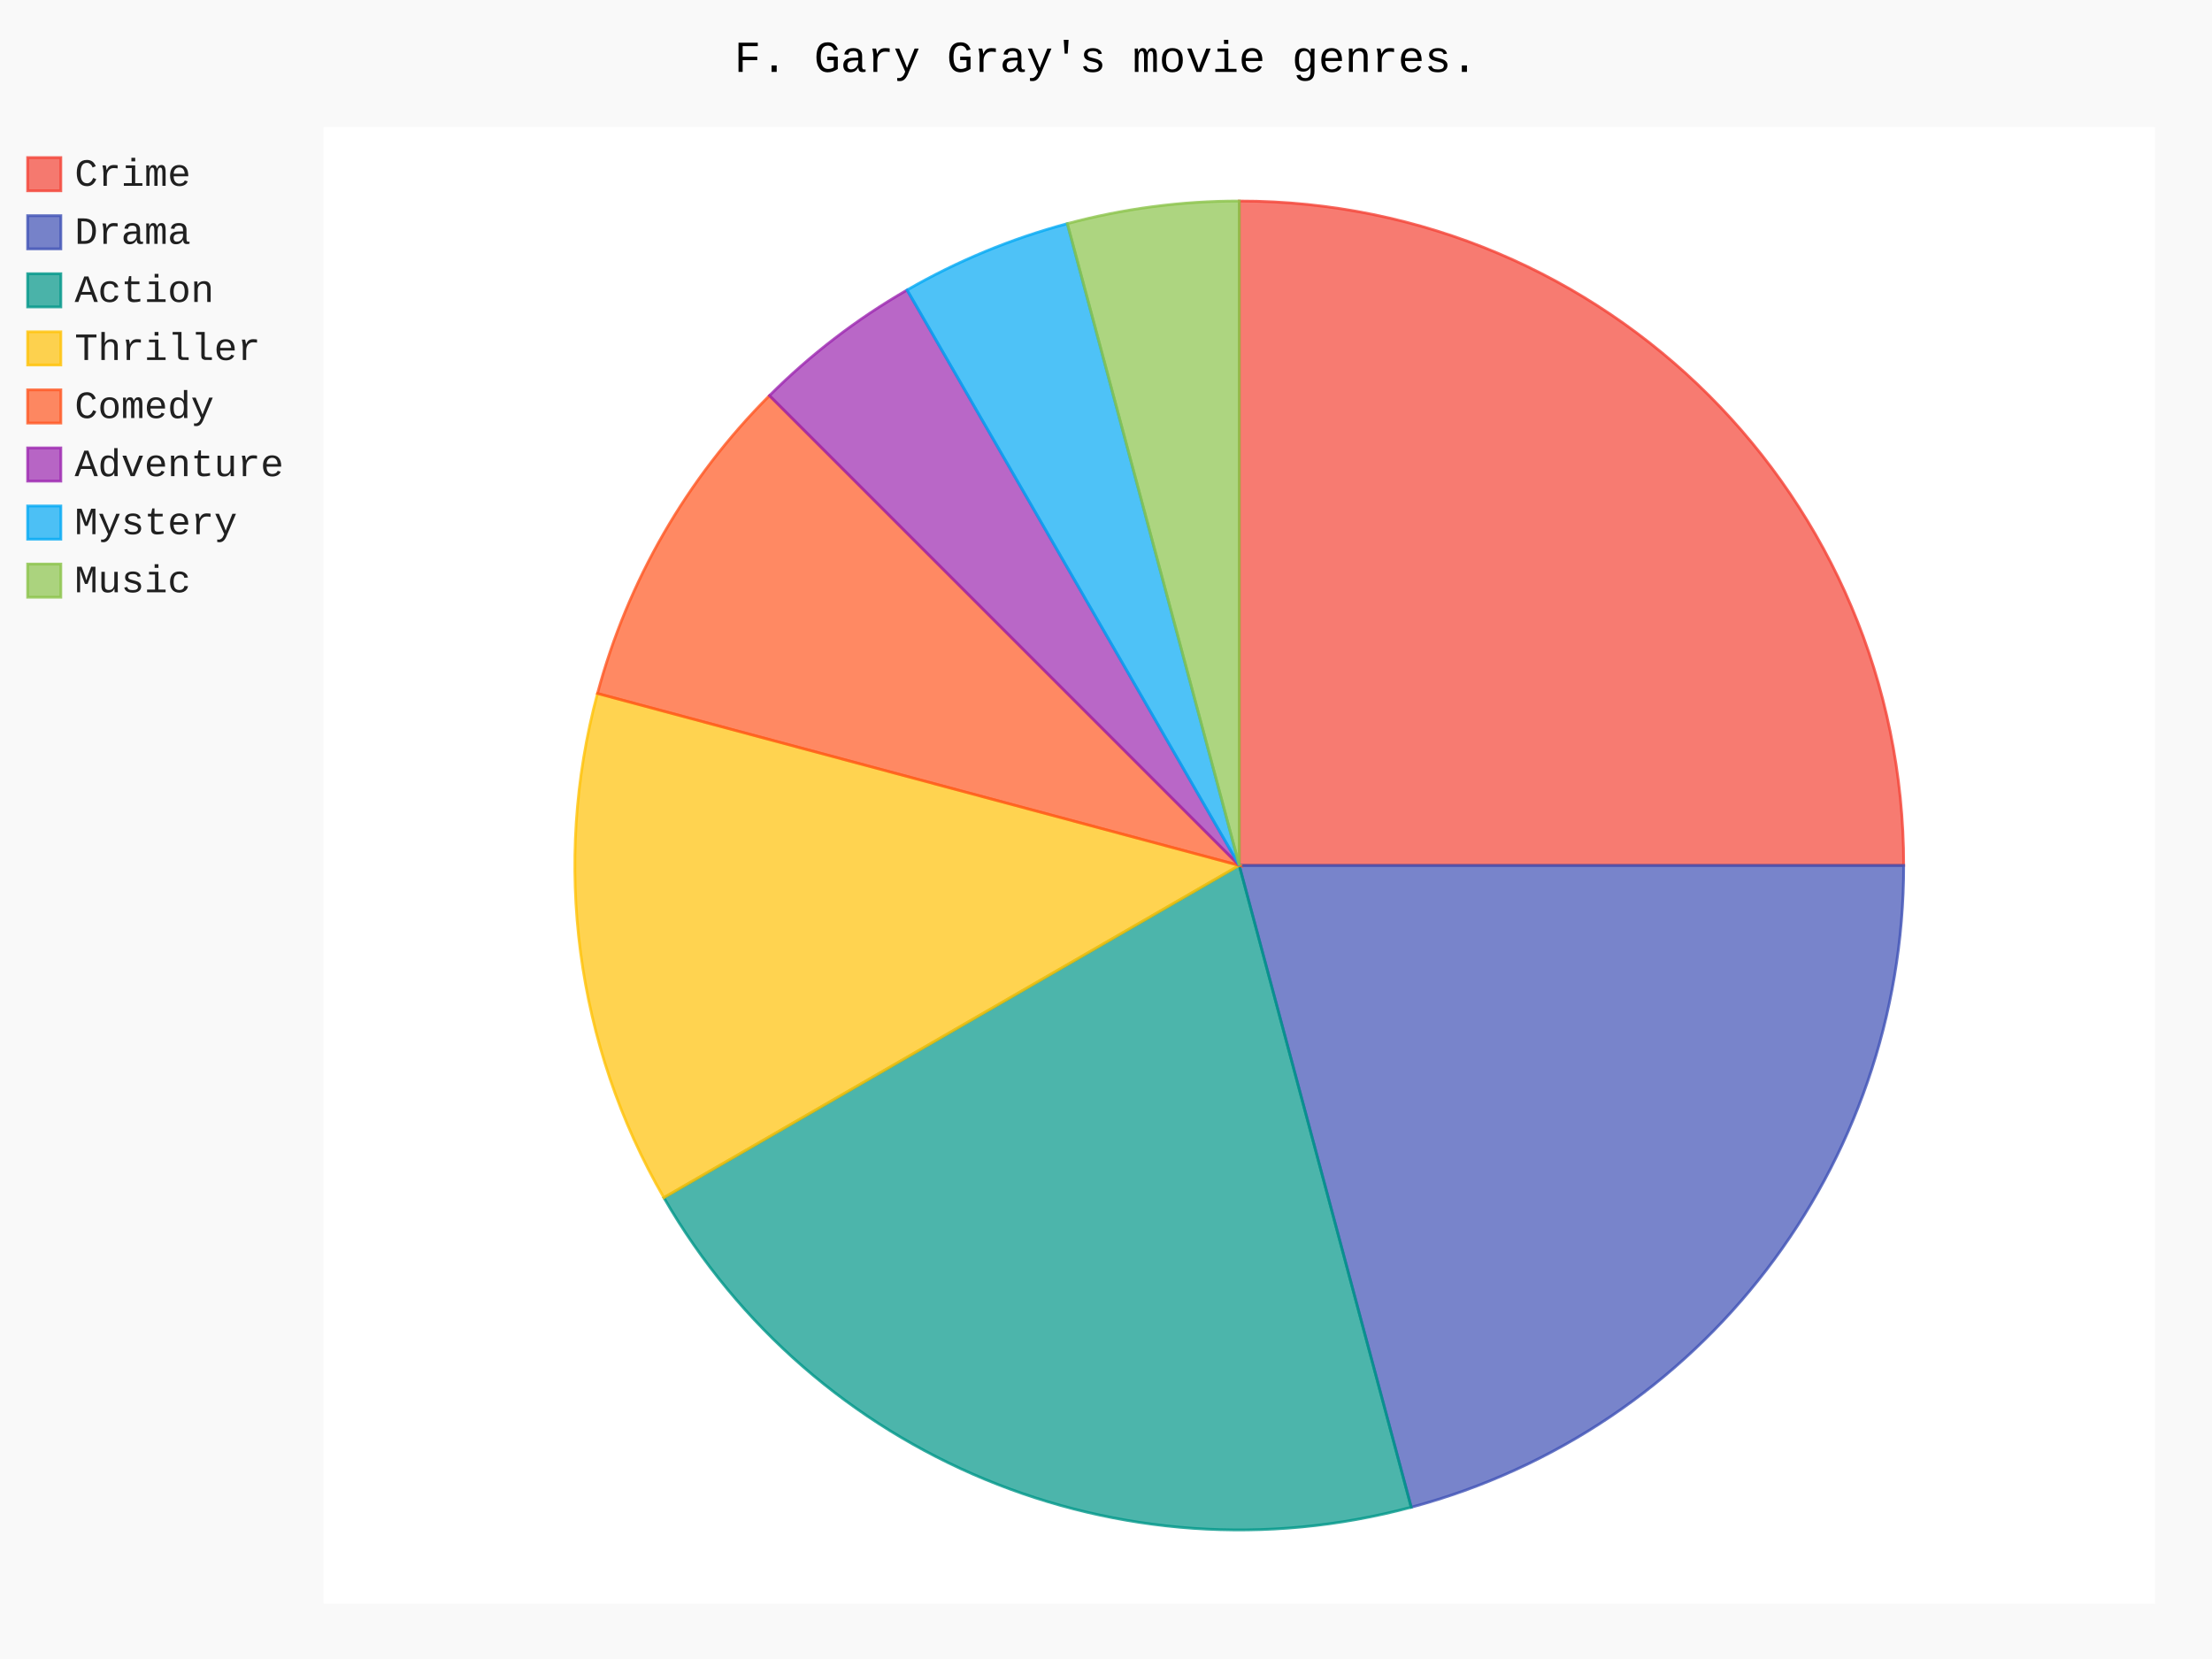
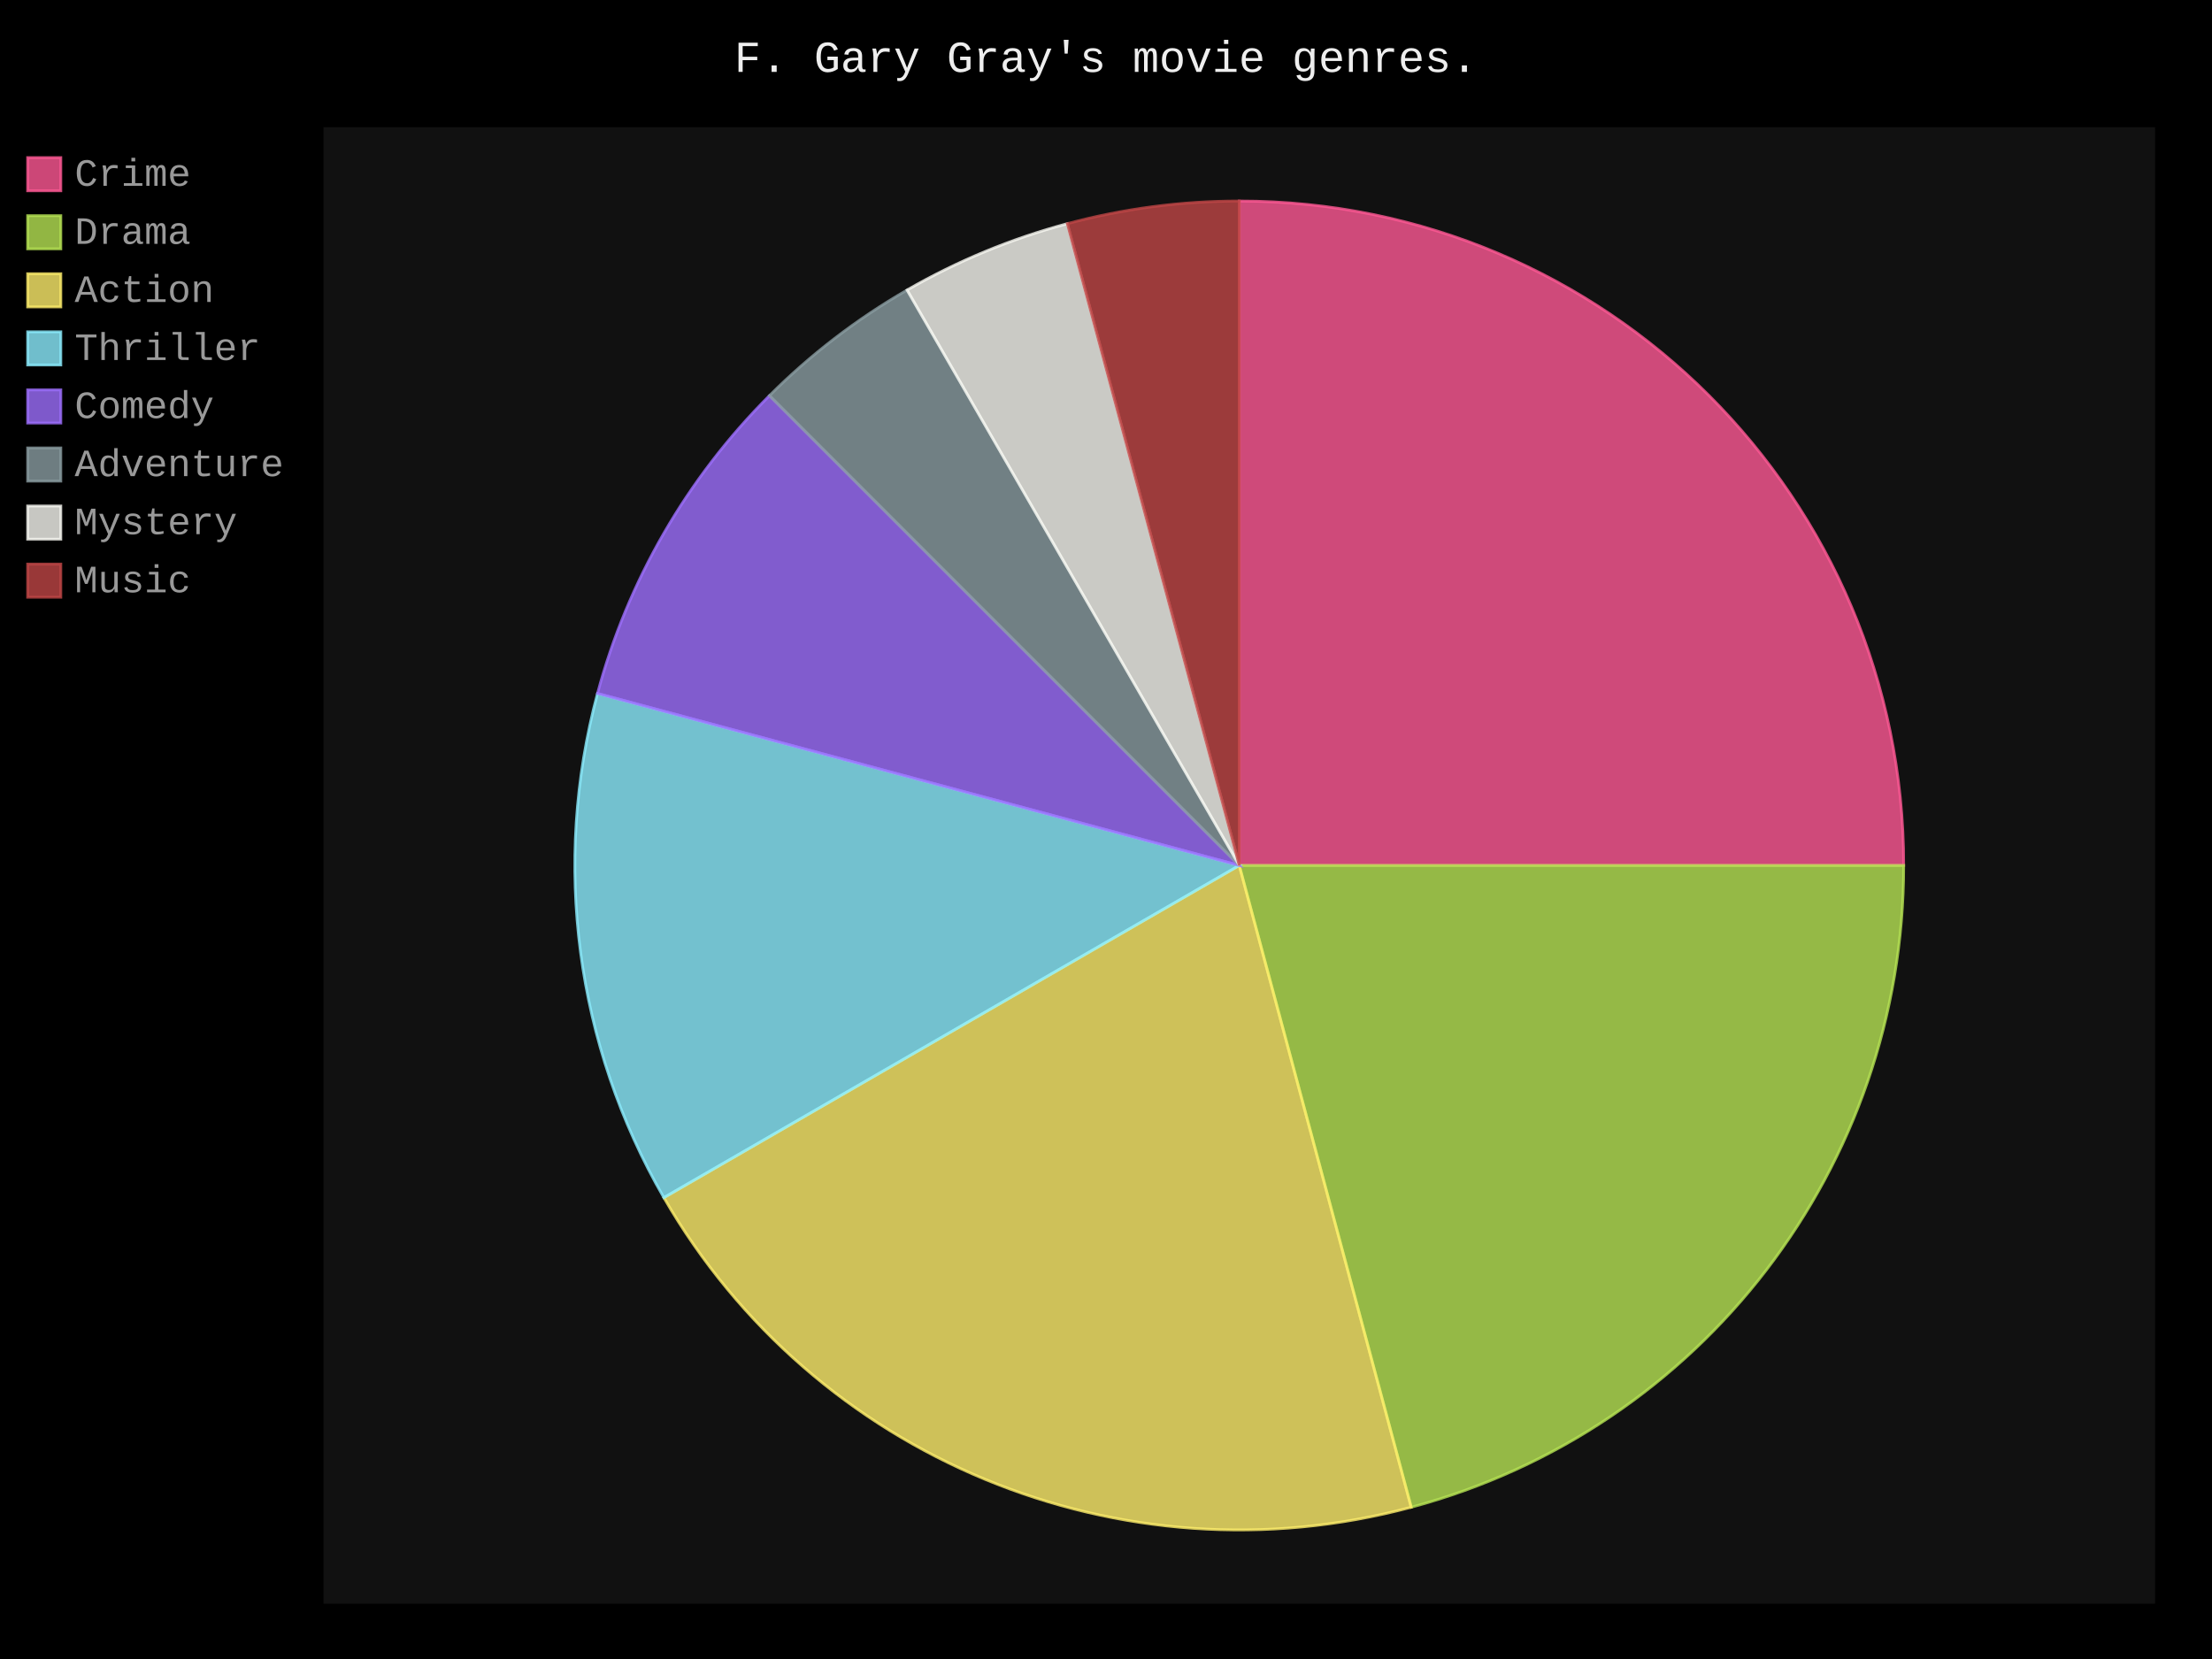
- <svg xmlns="http://www.w3.org/2000/svg" id="chart-f845d67c-236a-4586-b327-bf2072cf8e49" class="pygal-chart" viewBox="0 0 800 600">
+ <svg xmlns="http://www.w3.org/2000/svg" id="chart-15e3921e-1eee-44df-a055-0b54baac570f" class="pygal-chart" viewBox="0 0 800 600">
  <defs>
-     <style type="text/css">#chart-f845d67c-236a-4586-b327-bf2072cf8e49{-webkit-user-select:none;-webkit-font-smoothing:antialiased;font-family:Consolas,"Liberation Mono",Menlo,Courier,monospace}#chart-f845d67c-236a-4586-b327-bf2072cf8e49 .title{font-family:Consolas,"Liberation Mono",Menlo,Courier,monospace;font-size:16px}#chart-f845d67c-236a-4586-b327-bf2072cf8e49 .legends .legend text{font-family:Consolas,"Liberation Mono",Menlo,Courier,monospace;font-size:14px}#chart-f845d67c-236a-4586-b327-bf2072cf8e49 .axis text{font-family:Consolas,"Liberation Mono",Menlo,Courier,monospace;font-size:10px}#chart-f845d67c-236a-4586-b327-bf2072cf8e49 .axis text.major{font-family:Consolas,"Liberation Mono",Menlo,Courier,monospace;font-size:10px}#chart-f845d67c-236a-4586-b327-bf2072cf8e49 .text-overlay text.value{font-family:Consolas,"Liberation Mono",Menlo,Courier,monospace;font-size:16px}#chart-f845d67c-236a-4586-b327-bf2072cf8e49 .text-overlay text.label{font-family:Consolas,"Liberation Mono",Menlo,Courier,monospace;font-size:10px}#chart-f845d67c-236a-4586-b327-bf2072cf8e49 .tooltip{font-family:Consolas,"Liberation Mono",Menlo,Courier,monospace;font-size:14px}#chart-f845d67c-236a-4586-b327-bf2072cf8e49 text.no_data{font-family:Consolas,"Liberation Mono",Menlo,Courier,monospace;font-size:64px}
- #chart-f845d67c-236a-4586-b327-bf2072cf8e49{background-color:rgba(249,249,249,1)}#chart-f845d67c-236a-4586-b327-bf2072cf8e49 path,#chart-f845d67c-236a-4586-b327-bf2072cf8e49 line,#chart-f845d67c-236a-4586-b327-bf2072cf8e49 rect,#chart-f845d67c-236a-4586-b327-bf2072cf8e49 circle{-webkit-transition:150ms;-moz-transition:150ms;transition:150ms}#chart-f845d67c-236a-4586-b327-bf2072cf8e49 .graph &gt; .background{fill:rgba(249,249,249,1)}#chart-f845d67c-236a-4586-b327-bf2072cf8e49 .plot &gt; .background{fill:rgba(255,255,255,1)}#chart-f845d67c-236a-4586-b327-bf2072cf8e49 .graph{fill:rgba(0,0,0,.87)}#chart-f845d67c-236a-4586-b327-bf2072cf8e49 text.no_data{fill:rgba(0,0,0,1)}#chart-f845d67c-236a-4586-b327-bf2072cf8e49 .title{fill:rgba(0,0,0,1)}#chart-f845d67c-236a-4586-b327-bf2072cf8e49 .legends .legend text{fill:rgba(0,0,0,.87)}#chart-f845d67c-236a-4586-b327-bf2072cf8e49 .legends .legend:hover text{fill:rgba(0,0,0,1)}#chart-f845d67c-236a-4586-b327-bf2072cf8e49 .axis .line{stroke:rgba(0,0,0,1)}#chart-f845d67c-236a-4586-b327-bf2072cf8e49 .axis .guide.line{stroke:rgba(0,0,0,.54)}#chart-f845d67c-236a-4586-b327-bf2072cf8e49 .axis .major.line{stroke:rgba(0,0,0,.87)}#chart-f845d67c-236a-4586-b327-bf2072cf8e49 .axis text.major{fill:rgba(0,0,0,1)}#chart-f845d67c-236a-4586-b327-bf2072cf8e49 .axis.y .guides:hover .guide.line,#chart-f845d67c-236a-4586-b327-bf2072cf8e49 .line-graph .axis.x .guides:hover .guide.line,#chart-f845d67c-236a-4586-b327-bf2072cf8e49 .stackedline-graph .axis.x .guides:hover .guide.line,#chart-f845d67c-236a-4586-b327-bf2072cf8e49 .xy-graph .axis.x .guides:hover .guide.line{stroke:rgba(0,0,0,1)}#chart-f845d67c-236a-4586-b327-bf2072cf8e49 .axis .guides:hover text{fill:rgba(0,0,0,1)}#chart-f845d67c-236a-4586-b327-bf2072cf8e49 .reactive{fill-opacity:.7;stroke-opacity:.8}#chart-f845d67c-236a-4586-b327-bf2072cf8e49 .ci{stroke:rgba(0,0,0,.87)}#chart-f845d67c-236a-4586-b327-bf2072cf8e49 .reactive.active,#chart-f845d67c-236a-4586-b327-bf2072cf8e49 .active .reactive{fill-opacity:.8;stroke-opacity:.9;stroke-width:4}#chart-f845d67c-236a-4586-b327-bf2072cf8e49 .ci .reactive.active{stroke-width:1.5}#chart-f845d67c-236a-4586-b327-bf2072cf8e49 .series text{fill:rgba(0,0,0,1)}#chart-f845d67c-236a-4586-b327-bf2072cf8e49 .tooltip rect{fill:rgba(255,255,255,1);stroke:rgba(0,0,0,1);-webkit-transition:opacity 150ms;-moz-transition:opacity 150ms;transition:opacity 150ms}#chart-f845d67c-236a-4586-b327-bf2072cf8e49 .tooltip .label{fill:rgba(0,0,0,.87)}#chart-f845d67c-236a-4586-b327-bf2072cf8e49 .tooltip .label{fill:rgba(0,0,0,.87)}#chart-f845d67c-236a-4586-b327-bf2072cf8e49 .tooltip .legend{font-size:.8em;fill:rgba(0,0,0,.54)}#chart-f845d67c-236a-4586-b327-bf2072cf8e49 .tooltip .x_label{font-size:.6em;fill:rgba(0,0,0,1)}#chart-f845d67c-236a-4586-b327-bf2072cf8e49 .tooltip .xlink{font-size:.5em;text-decoration:underline}#chart-f845d67c-236a-4586-b327-bf2072cf8e49 .tooltip .value{font-size:1.5em}#chart-f845d67c-236a-4586-b327-bf2072cf8e49 .bound{font-size:.5em}#chart-f845d67c-236a-4586-b327-bf2072cf8e49 .max-value{font-size:.75em;fill:rgba(0,0,0,.54)}#chart-f845d67c-236a-4586-b327-bf2072cf8e49 .map-element{fill:rgba(255,255,255,1);stroke:rgba(0,0,0,.54) !important}#chart-f845d67c-236a-4586-b327-bf2072cf8e49 .map-element .reactive{fill-opacity:inherit;stroke-opacity:inherit}#chart-f845d67c-236a-4586-b327-bf2072cf8e49 .color-0,#chart-f845d67c-236a-4586-b327-bf2072cf8e49 .color-0 a:visited{stroke:#F44336;fill:#F44336}#chart-f845d67c-236a-4586-b327-bf2072cf8e49 .color-1,#chart-f845d67c-236a-4586-b327-bf2072cf8e49 .color-1 a:visited{stroke:#3F51B5;fill:#3F51B5}#chart-f845d67c-236a-4586-b327-bf2072cf8e49 .color-2,#chart-f845d67c-236a-4586-b327-bf2072cf8e49 .color-2 a:visited{stroke:#009688;fill:#009688}#chart-f845d67c-236a-4586-b327-bf2072cf8e49 .color-3,#chart-f845d67c-236a-4586-b327-bf2072cf8e49 .color-3 a:visited{stroke:#FFC107;fill:#FFC107}#chart-f845d67c-236a-4586-b327-bf2072cf8e49 .color-4,#chart-f845d67c-236a-4586-b327-bf2072cf8e49 .color-4 a:visited{stroke:#FF5722;fill:#FF5722}#chart-f845d67c-236a-4586-b327-bf2072cf8e49 .color-5,#chart-f845d67c-236a-4586-b327-bf2072cf8e49 .color-5 a:visited{stroke:#9C27B0;fill:#9C27B0}#chart-f845d67c-236a-4586-b327-bf2072cf8e49 .color-6,#chart-f845d67c-236a-4586-b327-bf2072cf8e49 .color-6 a:visited{stroke:#03A9F4;fill:#03A9F4}#chart-f845d67c-236a-4586-b327-bf2072cf8e49 .color-7,#chart-f845d67c-236a-4586-b327-bf2072cf8e49 .color-7 a:visited{stroke:#8BC34A;fill:#8BC34A}#chart-f845d67c-236a-4586-b327-bf2072cf8e49 .text-overlay .color-0 text{fill:black}#chart-f845d67c-236a-4586-b327-bf2072cf8e49 .text-overlay .color-1 text{fill:black}#chart-f845d67c-236a-4586-b327-bf2072cf8e49 .text-overlay .color-2 text{fill:black}#chart-f845d67c-236a-4586-b327-bf2072cf8e49 .text-overlay .color-3 text{fill:black}#chart-f845d67c-236a-4586-b327-bf2072cf8e49 .text-overlay .color-4 text{fill:black}#chart-f845d67c-236a-4586-b327-bf2072cf8e49 .text-overlay .color-5 text{fill:black}#chart-f845d67c-236a-4586-b327-bf2072cf8e49 .text-overlay .color-6 text{fill:black}#chart-f845d67c-236a-4586-b327-bf2072cf8e49 .text-overlay .color-7 text{fill:black}
- #chart-f845d67c-236a-4586-b327-bf2072cf8e49 text.no_data{text-anchor:middle}#chart-f845d67c-236a-4586-b327-bf2072cf8e49 .guide.line{fill:none}#chart-f845d67c-236a-4586-b327-bf2072cf8e49 .centered{text-anchor:middle}#chart-f845d67c-236a-4586-b327-bf2072cf8e49 .title{text-anchor:middle}#chart-f845d67c-236a-4586-b327-bf2072cf8e49 .legends .legend text{fill-opacity:1}#chart-f845d67c-236a-4586-b327-bf2072cf8e49 .axis.x text{text-anchor:middle}#chart-f845d67c-236a-4586-b327-bf2072cf8e49 .axis.x:not(.web) text[transform]{text-anchor:start}#chart-f845d67c-236a-4586-b327-bf2072cf8e49 .axis.x:not(.web) text[transform].backwards{text-anchor:end}#chart-f845d67c-236a-4586-b327-bf2072cf8e49 .axis.y text{text-anchor:end}#chart-f845d67c-236a-4586-b327-bf2072cf8e49 .axis.y text[transform].backwards{text-anchor:start}#chart-f845d67c-236a-4586-b327-bf2072cf8e49 .axis.y2 text{text-anchor:start}#chart-f845d67c-236a-4586-b327-bf2072cf8e49 .axis.y2 text[transform].backwards{text-anchor:end}#chart-f845d67c-236a-4586-b327-bf2072cf8e49 .axis .guide.line{stroke-dasharray:4,4}#chart-f845d67c-236a-4586-b327-bf2072cf8e49 .axis .major.guide.line{stroke-dasharray:6,6}#chart-f845d67c-236a-4586-b327-bf2072cf8e49 .horizontal .axis.y .guide.line,#chart-f845d67c-236a-4586-b327-bf2072cf8e49 .horizontal .axis.y2 .guide.line,#chart-f845d67c-236a-4586-b327-bf2072cf8e49 .vertical .axis.x .guide.line{opacity:0}#chart-f845d67c-236a-4586-b327-bf2072cf8e49 .horizontal .axis.always_show .guide.line,#chart-f845d67c-236a-4586-b327-bf2072cf8e49 .vertical .axis.always_show .guide.line{opacity:1 !important}#chart-f845d67c-236a-4586-b327-bf2072cf8e49 .axis.y .guides:hover .guide.line,#chart-f845d67c-236a-4586-b327-bf2072cf8e49 .axis.y2 .guides:hover .guide.line,#chart-f845d67c-236a-4586-b327-bf2072cf8e49 .axis.x .guides:hover .guide.line{opacity:1}#chart-f845d67c-236a-4586-b327-bf2072cf8e49 .axis .guides:hover text{opacity:1}#chart-f845d67c-236a-4586-b327-bf2072cf8e49 .nofill{fill:none}#chart-f845d67c-236a-4586-b327-bf2072cf8e49 .subtle-fill{fill-opacity:.2}#chart-f845d67c-236a-4586-b327-bf2072cf8e49 .dot{stroke-width:1px;fill-opacity:1}#chart-f845d67c-236a-4586-b327-bf2072cf8e49 .dot.active{stroke-width:5px}#chart-f845d67c-236a-4586-b327-bf2072cf8e49 .dot.negative{fill:transparent}#chart-f845d67c-236a-4586-b327-bf2072cf8e49 text,#chart-f845d67c-236a-4586-b327-bf2072cf8e49 tspan{stroke:none !important}#chart-f845d67c-236a-4586-b327-bf2072cf8e49 .series text.active{opacity:1}#chart-f845d67c-236a-4586-b327-bf2072cf8e49 .tooltip rect{fill-opacity:.95;stroke-width:.5}#chart-f845d67c-236a-4586-b327-bf2072cf8e49 .tooltip text{fill-opacity:1}#chart-f845d67c-236a-4586-b327-bf2072cf8e49 .showable{visibility:hidden}#chart-f845d67c-236a-4586-b327-bf2072cf8e49 .showable.shown{visibility:visible}#chart-f845d67c-236a-4586-b327-bf2072cf8e49 .gauge-background{fill:rgba(229,229,229,1);stroke:none}#chart-f845d67c-236a-4586-b327-bf2072cf8e49 .bg-lines{stroke:rgba(249,249,249,1);stroke-width:2px}</style>
+     <style type="text/css">#chart-15e3921e-1eee-44df-a055-0b54baac570f{-webkit-user-select:none;-webkit-font-smoothing:antialiased;font-family:Consolas,"Liberation Mono",Menlo,Courier,monospace}#chart-15e3921e-1eee-44df-a055-0b54baac570f .title{font-family:Consolas,"Liberation Mono",Menlo,Courier,monospace;font-size:16px}#chart-15e3921e-1eee-44df-a055-0b54baac570f .legends .legend text{font-family:Consolas,"Liberation Mono",Menlo,Courier,monospace;font-size:14px}#chart-15e3921e-1eee-44df-a055-0b54baac570f .axis text{font-family:Consolas,"Liberation Mono",Menlo,Courier,monospace;font-size:10px}#chart-15e3921e-1eee-44df-a055-0b54baac570f .axis text.major{font-family:Consolas,"Liberation Mono",Menlo,Courier,monospace;font-size:10px}#chart-15e3921e-1eee-44df-a055-0b54baac570f .text-overlay text.value{font-family:Consolas,"Liberation Mono",Menlo,Courier,monospace;font-size:16px}#chart-15e3921e-1eee-44df-a055-0b54baac570f .text-overlay text.label{font-family:Consolas,"Liberation Mono",Menlo,Courier,monospace;font-size:10px}#chart-15e3921e-1eee-44df-a055-0b54baac570f .tooltip{font-family:Consolas,"Liberation Mono",Menlo,Courier,monospace;font-size:14px}#chart-15e3921e-1eee-44df-a055-0b54baac570f text.no_data{font-family:Consolas,"Liberation Mono",Menlo,Courier,monospace;font-size:64px}
+ #chart-15e3921e-1eee-44df-a055-0b54baac570f{background-color:black}#chart-15e3921e-1eee-44df-a055-0b54baac570f path,#chart-15e3921e-1eee-44df-a055-0b54baac570f line,#chart-15e3921e-1eee-44df-a055-0b54baac570f rect,#chart-15e3921e-1eee-44df-a055-0b54baac570f circle{-webkit-transition:250ms;-moz-transition:250ms;transition:250ms}#chart-15e3921e-1eee-44df-a055-0b54baac570f .graph &gt; .background{fill:black}#chart-15e3921e-1eee-44df-a055-0b54baac570f .plot &gt; .background{fill:#111}#chart-15e3921e-1eee-44df-a055-0b54baac570f .graph{fill:#999}#chart-15e3921e-1eee-44df-a055-0b54baac570f text.no_data{fill:#eee}#chart-15e3921e-1eee-44df-a055-0b54baac570f .title{fill:#eee}#chart-15e3921e-1eee-44df-a055-0b54baac570f .legends .legend text{fill:#999}#chart-15e3921e-1eee-44df-a055-0b54baac570f .legends .legend:hover text{fill:#eee}#chart-15e3921e-1eee-44df-a055-0b54baac570f .axis .line{stroke:#eee}#chart-15e3921e-1eee-44df-a055-0b54baac570f .axis .guide.line{stroke:#555}#chart-15e3921e-1eee-44df-a055-0b54baac570f .axis .major.line{stroke:#999}#chart-15e3921e-1eee-44df-a055-0b54baac570f .axis text.major{fill:#eee}#chart-15e3921e-1eee-44df-a055-0b54baac570f .axis.y .guides:hover .guide.line,#chart-15e3921e-1eee-44df-a055-0b54baac570f .line-graph .axis.x .guides:hover .guide.line,#chart-15e3921e-1eee-44df-a055-0b54baac570f .stackedline-graph .axis.x .guides:hover .guide.line,#chart-15e3921e-1eee-44df-a055-0b54baac570f .xy-graph .axis.x .guides:hover .guide.line{stroke:#eee}#chart-15e3921e-1eee-44df-a055-0b54baac570f .axis .guides:hover text{fill:#eee}#chart-15e3921e-1eee-44df-a055-0b54baac570f .reactive{fill-opacity:.8;stroke-opacity:.8}#chart-15e3921e-1eee-44df-a055-0b54baac570f .ci{stroke:#999}#chart-15e3921e-1eee-44df-a055-0b54baac570f .reactive.active,#chart-15e3921e-1eee-44df-a055-0b54baac570f .active .reactive{fill-opacity:.4;stroke-opacity:.9;stroke-width:4}#chart-15e3921e-1eee-44df-a055-0b54baac570f .ci .reactive.active{stroke-width:1.5}#chart-15e3921e-1eee-44df-a055-0b54baac570f .series text{fill:#eee}#chart-15e3921e-1eee-44df-a055-0b54baac570f .tooltip rect{fill:#111;stroke:#eee;-webkit-transition:opacity 250ms;-moz-transition:opacity 250ms;transition:opacity 250ms}#chart-15e3921e-1eee-44df-a055-0b54baac570f .tooltip .label{fill:#999}#chart-15e3921e-1eee-44df-a055-0b54baac570f .tooltip .label{fill:#999}#chart-15e3921e-1eee-44df-a055-0b54baac570f .tooltip .legend{font-size:.8em;fill:#555}#chart-15e3921e-1eee-44df-a055-0b54baac570f .tooltip .x_label{font-size:.6em;fill:#eee}#chart-15e3921e-1eee-44df-a055-0b54baac570f .tooltip .xlink{font-size:.5em;text-decoration:underline}#chart-15e3921e-1eee-44df-a055-0b54baac570f .tooltip .value{font-size:1.5em}#chart-15e3921e-1eee-44df-a055-0b54baac570f .bound{font-size:.5em}#chart-15e3921e-1eee-44df-a055-0b54baac570f .max-value{font-size:.75em;fill:#555}#chart-15e3921e-1eee-44df-a055-0b54baac570f .map-element{fill:#111;stroke:#555 !important}#chart-15e3921e-1eee-44df-a055-0b54baac570f .map-element .reactive{fill-opacity:inherit;stroke-opacity:inherit}#chart-15e3921e-1eee-44df-a055-0b54baac570f .color-0,#chart-15e3921e-1eee-44df-a055-0b54baac570f .color-0 a:visited{stroke:#ff5995;fill:#ff5995}#chart-15e3921e-1eee-44df-a055-0b54baac570f .color-1,#chart-15e3921e-1eee-44df-a055-0b54baac570f .color-1 a:visited{stroke:#b6e354;fill:#b6e354}#chart-15e3921e-1eee-44df-a055-0b54baac570f .color-2,#chart-15e3921e-1eee-44df-a055-0b54baac570f .color-2 a:visited{stroke:#feed6c;fill:#feed6c}#chart-15e3921e-1eee-44df-a055-0b54baac570f .color-3,#chart-15e3921e-1eee-44df-a055-0b54baac570f .color-3 a:visited{stroke:#8cedff;fill:#8cedff}#chart-15e3921e-1eee-44df-a055-0b54baac570f .color-4,#chart-15e3921e-1eee-44df-a055-0b54baac570f .color-4 a:visited{stroke:#9e6ffe;fill:#9e6ffe}#chart-15e3921e-1eee-44df-a055-0b54baac570f .color-5,#chart-15e3921e-1eee-44df-a055-0b54baac570f .color-5 a:visited{stroke:#899ca1;fill:#899ca1}#chart-15e3921e-1eee-44df-a055-0b54baac570f .color-6,#chart-15e3921e-1eee-44df-a055-0b54baac570f .color-6 a:visited{stroke:#f8f8f2;fill:#f8f8f2}#chart-15e3921e-1eee-44df-a055-0b54baac570f .color-7,#chart-15e3921e-1eee-44df-a055-0b54baac570f .color-7 a:visited{stroke:#bf4646;fill:#bf4646}#chart-15e3921e-1eee-44df-a055-0b54baac570f .text-overlay .color-0 text{fill:black}#chart-15e3921e-1eee-44df-a055-0b54baac570f .text-overlay .color-1 text{fill:black}#chart-15e3921e-1eee-44df-a055-0b54baac570f .text-overlay .color-2 text{fill:black}#chart-15e3921e-1eee-44df-a055-0b54baac570f .text-overlay .color-3 text{fill:black}#chart-15e3921e-1eee-44df-a055-0b54baac570f .text-overlay .color-4 text{fill:black}#chart-15e3921e-1eee-44df-a055-0b54baac570f .text-overlay .color-5 text{fill:black}#chart-15e3921e-1eee-44df-a055-0b54baac570f .text-overlay .color-6 text{fill:black}#chart-15e3921e-1eee-44df-a055-0b54baac570f .text-overlay .color-7 text{fill:black}
+ #chart-15e3921e-1eee-44df-a055-0b54baac570f text.no_data{text-anchor:middle}#chart-15e3921e-1eee-44df-a055-0b54baac570f .guide.line{fill:none}#chart-15e3921e-1eee-44df-a055-0b54baac570f .centered{text-anchor:middle}#chart-15e3921e-1eee-44df-a055-0b54baac570f .title{text-anchor:middle}#chart-15e3921e-1eee-44df-a055-0b54baac570f .legends .legend text{fill-opacity:1}#chart-15e3921e-1eee-44df-a055-0b54baac570f .axis.x text{text-anchor:middle}#chart-15e3921e-1eee-44df-a055-0b54baac570f .axis.x:not(.web) text[transform]{text-anchor:start}#chart-15e3921e-1eee-44df-a055-0b54baac570f .axis.x:not(.web) text[transform].backwards{text-anchor:end}#chart-15e3921e-1eee-44df-a055-0b54baac570f .axis.y text{text-anchor:end}#chart-15e3921e-1eee-44df-a055-0b54baac570f .axis.y text[transform].backwards{text-anchor:start}#chart-15e3921e-1eee-44df-a055-0b54baac570f .axis.y2 text{text-anchor:start}#chart-15e3921e-1eee-44df-a055-0b54baac570f .axis.y2 text[transform].backwards{text-anchor:end}#chart-15e3921e-1eee-44df-a055-0b54baac570f .axis .guide.line{stroke-dasharray:4,4}#chart-15e3921e-1eee-44df-a055-0b54baac570f .axis .major.guide.line{stroke-dasharray:6,6}#chart-15e3921e-1eee-44df-a055-0b54baac570f .horizontal .axis.y .guide.line,#chart-15e3921e-1eee-44df-a055-0b54baac570f .horizontal .axis.y2 .guide.line,#chart-15e3921e-1eee-44df-a055-0b54baac570f .vertical .axis.x .guide.line{opacity:0}#chart-15e3921e-1eee-44df-a055-0b54baac570f .horizontal .axis.always_show .guide.line,#chart-15e3921e-1eee-44df-a055-0b54baac570f .vertical .axis.always_show .guide.line{opacity:1 !important}#chart-15e3921e-1eee-44df-a055-0b54baac570f .axis.y .guides:hover .guide.line,#chart-15e3921e-1eee-44df-a055-0b54baac570f .axis.y2 .guides:hover .guide.line,#chart-15e3921e-1eee-44df-a055-0b54baac570f .axis.x .guides:hover .guide.line{opacity:1}#chart-15e3921e-1eee-44df-a055-0b54baac570f .axis .guides:hover text{opacity:1}#chart-15e3921e-1eee-44df-a055-0b54baac570f .nofill{fill:none}#chart-15e3921e-1eee-44df-a055-0b54baac570f .subtle-fill{fill-opacity:.2}#chart-15e3921e-1eee-44df-a055-0b54baac570f .dot{stroke-width:1px;fill-opacity:1}#chart-15e3921e-1eee-44df-a055-0b54baac570f .dot.active{stroke-width:5px}#chart-15e3921e-1eee-44df-a055-0b54baac570f .dot.negative{fill:transparent}#chart-15e3921e-1eee-44df-a055-0b54baac570f text,#chart-15e3921e-1eee-44df-a055-0b54baac570f tspan{stroke:none !important}#chart-15e3921e-1eee-44df-a055-0b54baac570f .series text.active{opacity:1}#chart-15e3921e-1eee-44df-a055-0b54baac570f .tooltip rect{fill-opacity:.95;stroke-width:.5}#chart-15e3921e-1eee-44df-a055-0b54baac570f .tooltip text{fill-opacity:1}#chart-15e3921e-1eee-44df-a055-0b54baac570f .showable{visibility:hidden}#chart-15e3921e-1eee-44df-a055-0b54baac570f .showable.shown{visibility:visible}#chart-15e3921e-1eee-44df-a055-0b54baac570f .gauge-background{fill:rgba(229,229,229,1);stroke:none}#chart-15e3921e-1eee-44df-a055-0b54baac570f .bg-lines{stroke:black;stroke-width:2px}</style>
  </defs>
  <g class="graph pie-graph vertical">
    <rect class="background" height="600" width="800" x="0" y="0" />
    <g class="plot" transform="translate(117, 46)">
      <rect class="background" height="534" width="662.4" x="0" y="0" />
      <g class="series serie-0 color-0">
        <g class="slices">
          <g class="slice">
            <path class="slice reactive tooltip-trigger" d="M331.2 26.7 A240.3 240.3 0 0 1 571.5 267 L331.2 267 A0 0 0 0 0 331.2 267 z" />
          </g>
        </g>
      </g>
      <g class="series serie-1 color-1">
        <g class="slices">
          <g class="slice">
            <path class="slice reactive tooltip-trigger" d="M571.5 267 A240.3 240.3 0 0 1 393.394 499.112 L331.2 267 A0 0 0 0 0 331.2 267 z" />
          </g>
        </g>
      </g>
      <g class="series serie-2 color-2">
        <g class="slices">
          <g class="slice">
            <path class="slice reactive tooltip-trigger" d="M393.394 499.112 A240.3 240.3 0 0 1 123.094 387.15 L331.2 267 A0 0 0 0 0 331.2 267 z" />
          </g>
        </g>
      </g>
      <g class="series serie-3 color-3">
        <g class="slices">
          <g class="slice">
            <path class="slice reactive tooltip-trigger" d="M123.094 387.15 A240.3 240.3 0 0 1 99.088 204.806 L331.2 267 A0 0 0 0 0 331.2 267 z" />
          </g>
        </g>
      </g>
      <g class="series serie-4 color-4">
        <g class="slices">
          <g class="slice">
            <path class="slice reactive tooltip-trigger" d="M99.088 204.806 A240.3 240.3 0 0 1 161.282 97.082 L331.2 267 A0 0 0 0 0 331.2 267 z" />
          </g>
        </g>
      </g>
      <g class="series serie-5 color-5">
        <g class="slices">
          <g class="slice">
            <path class="slice reactive tooltip-trigger" d="M161.282 97.082 A240.3 240.3 0 0 1 211.05 58.894 L331.2 267 A0 0 0 0 0 331.2 267 z" />
          </g>
        </g>
      </g>
      <g class="series serie-6 color-6">
        <g class="slices">
          <g class="slice">
            <path class="slice reactive tooltip-trigger" d="M211.05 58.894 A240.3 240.3 0 0 1 269.006 34.888 L331.2 267 A0 0 0 0 0 331.2 267 z" />
          </g>
        </g>
      </g>
      <g class="series serie-7 color-7">
        <g class="slices">
          <g class="slice">
            <path class="slice reactive tooltip-trigger" d="M269.006 34.888 A240.3 240.3 0 0 1 331.2 26.7 L331.2 267 A0 0 0 0 0 331.2 267 z" />
          </g>
        </g>
      </g>
    </g>
    <g class="titles">
      <text class="title plot_title" x="400.0" y="26">F. Gary Gray's movie genres.</text>
    </g>
    <g class="plot overlay" transform="translate(117, 46)">
      <g class="series serie-0 color-0" />
      <g class="series serie-1 color-1" />
      <g class="series serie-2 color-2" />
      <g class="series serie-3 color-3" />
      <g class="series serie-4 color-4" />
      <g class="series serie-5 color-5" />
      <g class="series serie-6 color-6" />
      <g class="series serie-7 color-7" />
    </g>
    <g class="plot text-overlay" transform="translate(117, 46)">
      <g class="series serie-0 color-0" />
      <g class="series serie-1 color-1" />
      <g class="series serie-2 color-2" />
      <g class="series serie-3 color-3" />
      <g class="series serie-4 color-4" />
      <g class="series serie-5 color-5" />
      <g class="series serie-6 color-6" />
      <g class="series serie-7 color-7" />
    </g>
    <g class="plot tooltip-overlay" transform="translate(117, 46)">
      <g class="tooltip" style="opacity: 0" transform="translate(0 0)">
        <rect class="tooltip-box" height="0" rx="0" ry="0" width="0" />
        <g class="text" />
      </g>
    </g>
    <g class="legends" transform="translate(10, 56)">
      <g class="legend reactive activate-serie" id="activate-serie-0">
        <rect class="color-0 reactive" height="12" width="12" x="0.0" y="1.0" />
        <text x="17.0" y="11.2">Crime</text>
      </g>
      <g class="legend reactive activate-serie" id="activate-serie-1">
        <rect class="color-1 reactive" height="12" width="12" x="0.0" y="22.0" />
        <text x="17.0" y="32.2">Drama</text>
      </g>
      <g class="legend reactive activate-serie" id="activate-serie-2">
        <rect class="color-2 reactive" height="12" width="12" x="0.0" y="43.0" />
        <text x="17.0" y="53.2">Action</text>
      </g>
      <g class="legend reactive activate-serie" id="activate-serie-3">
        <rect class="color-3 reactive" height="12" width="12" x="0.0" y="64.0" />
        <text x="17.0" y="74.2">Thriller</text>
      </g>
      <g class="legend reactive activate-serie" id="activate-serie-4">
        <rect class="color-4 reactive" height="12" width="12" x="0.0" y="85.0" />
        <text x="17.0" y="95.2">Comedy</text>
      </g>
      <g class="legend reactive activate-serie" id="activate-serie-5">
        <rect class="color-5 reactive" height="12" width="12" x="0.0" y="106.0" />
        <text x="17.0" y="116.2">Adventure</text>
      </g>
      <g class="legend reactive activate-serie" id="activate-serie-6">
        <rect class="color-6 reactive" height="12" width="12" x="0.0" y="127.0" />
        <text x="17.0" y="137.2">Mystery</text>
      </g>
      <g class="legend reactive activate-serie" id="activate-serie-7">
        <rect class="color-7 reactive" height="12" width="12" x="0.0" y="148.0" />
        <text x="17.0" y="158.2">Music</text>
      </g>
    </g>
    <g class="legends" transform="translate(790, 56)" />
  </g>
</svg>
